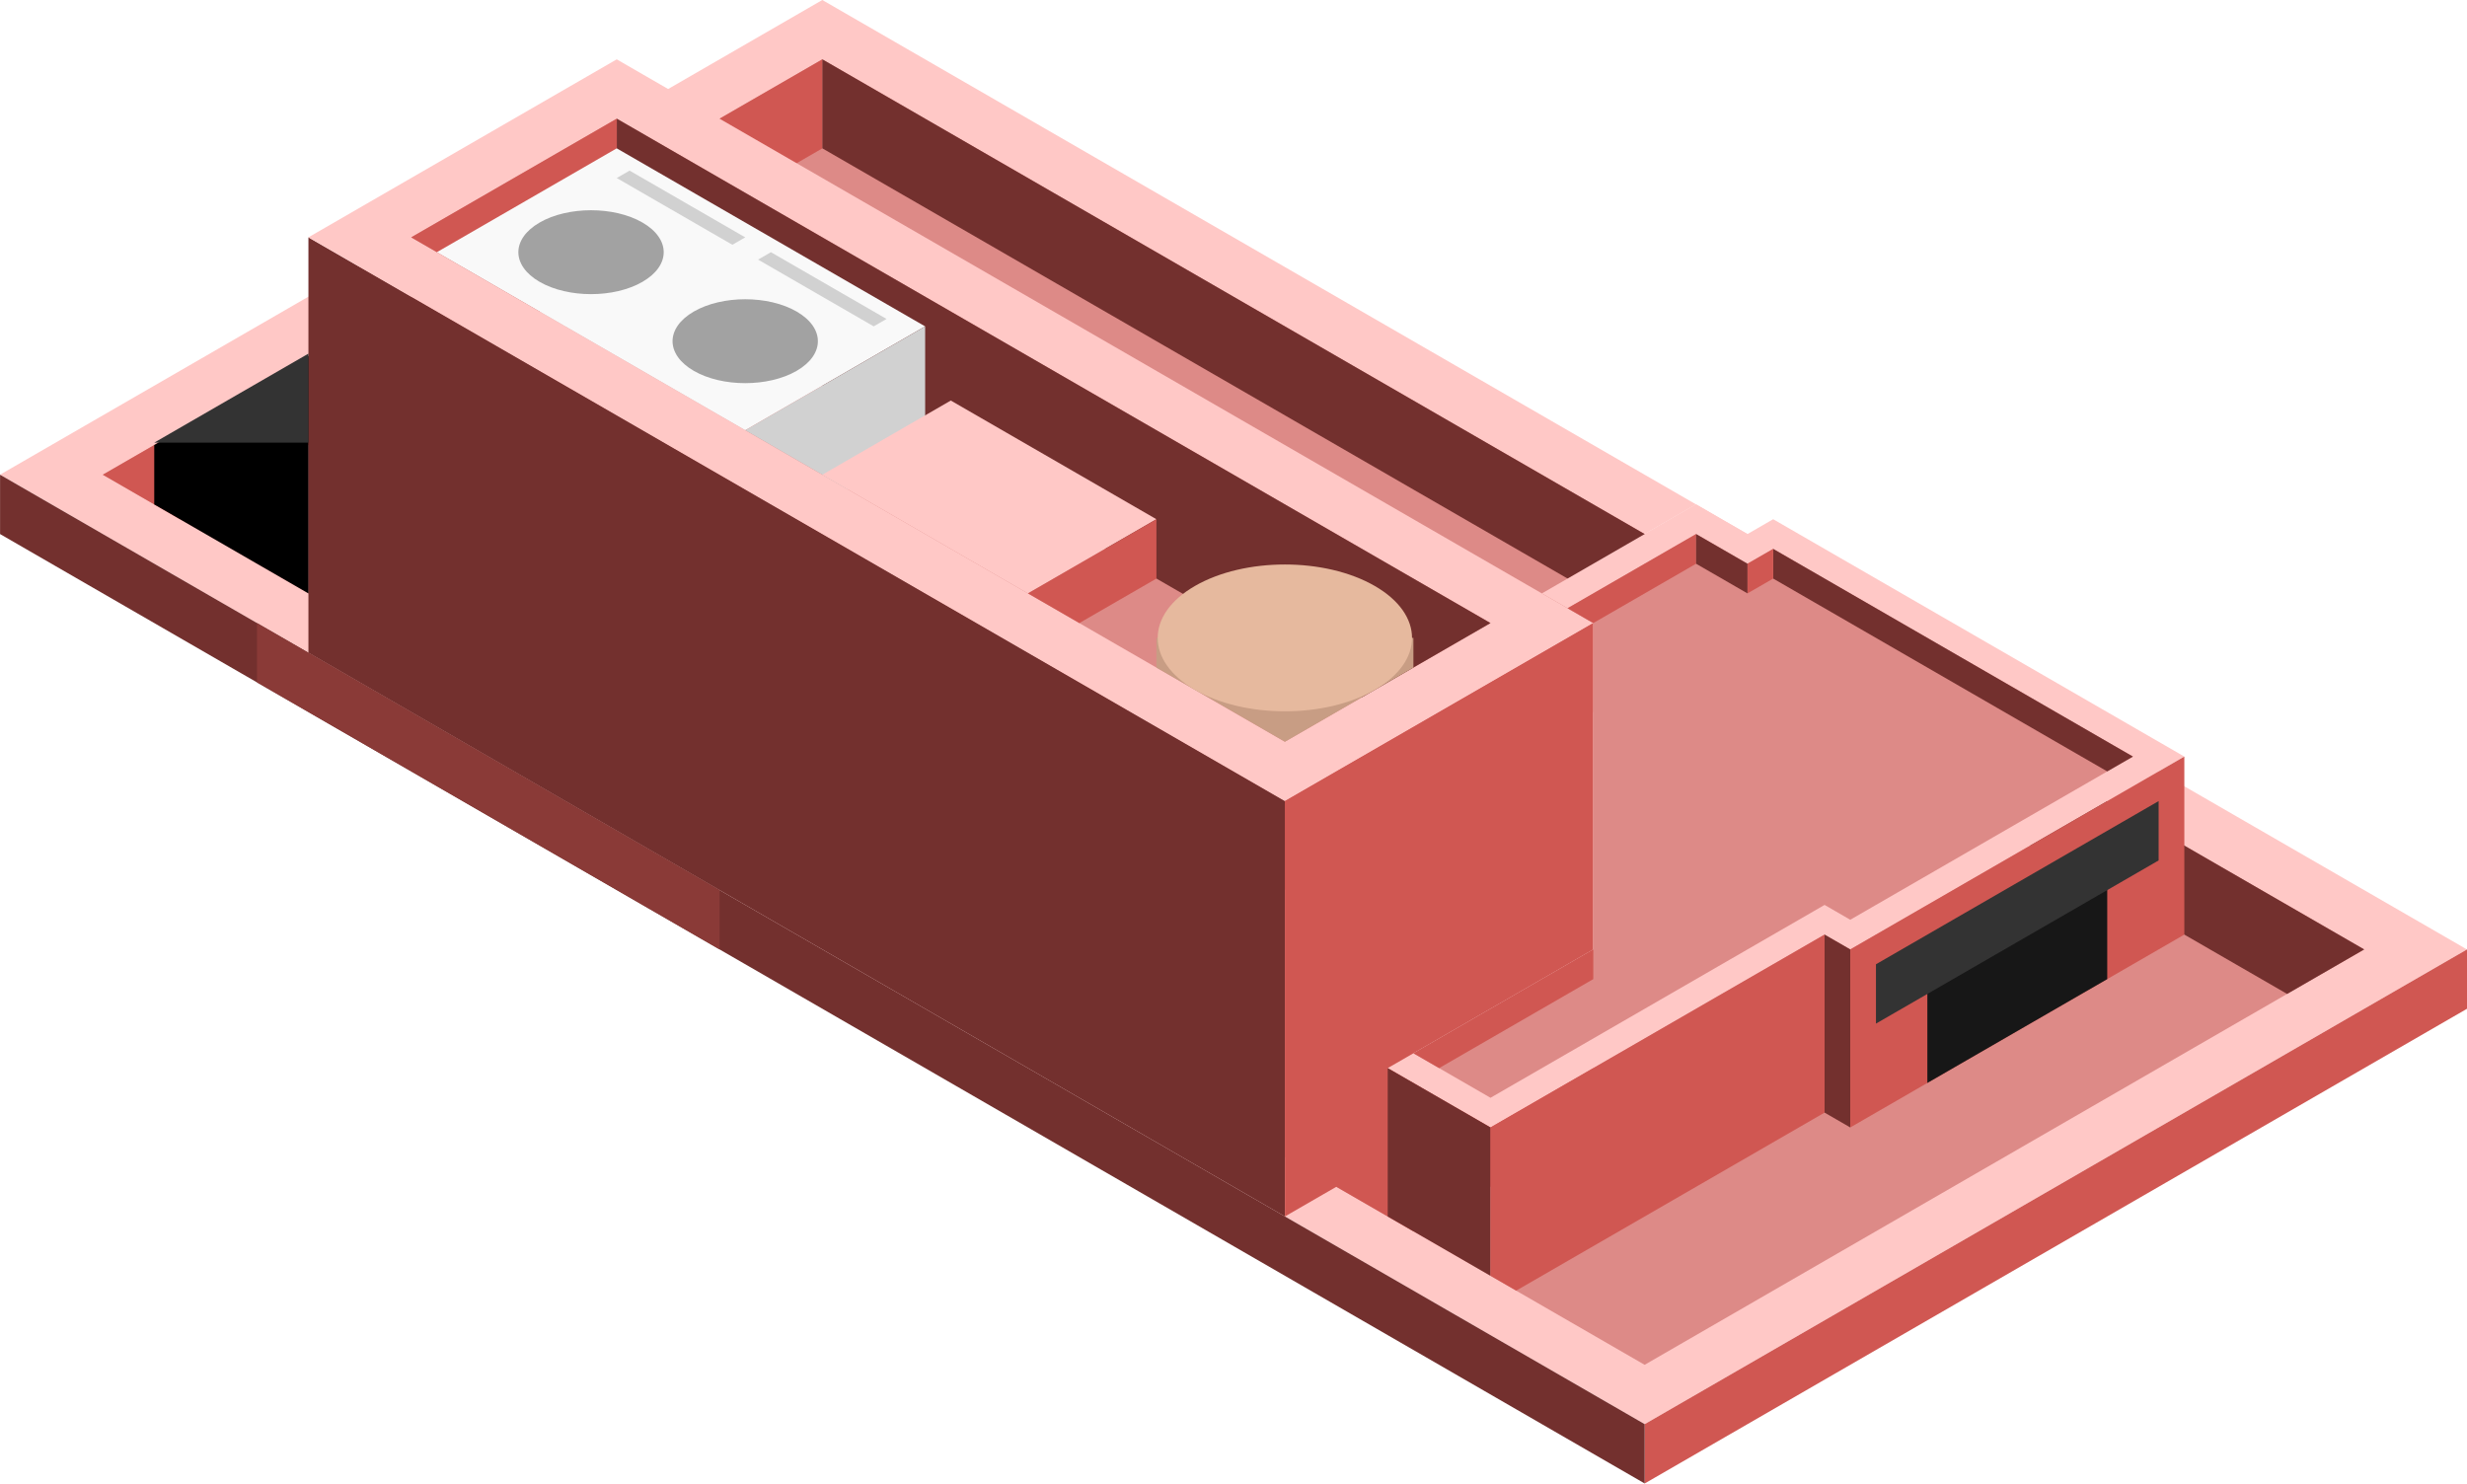
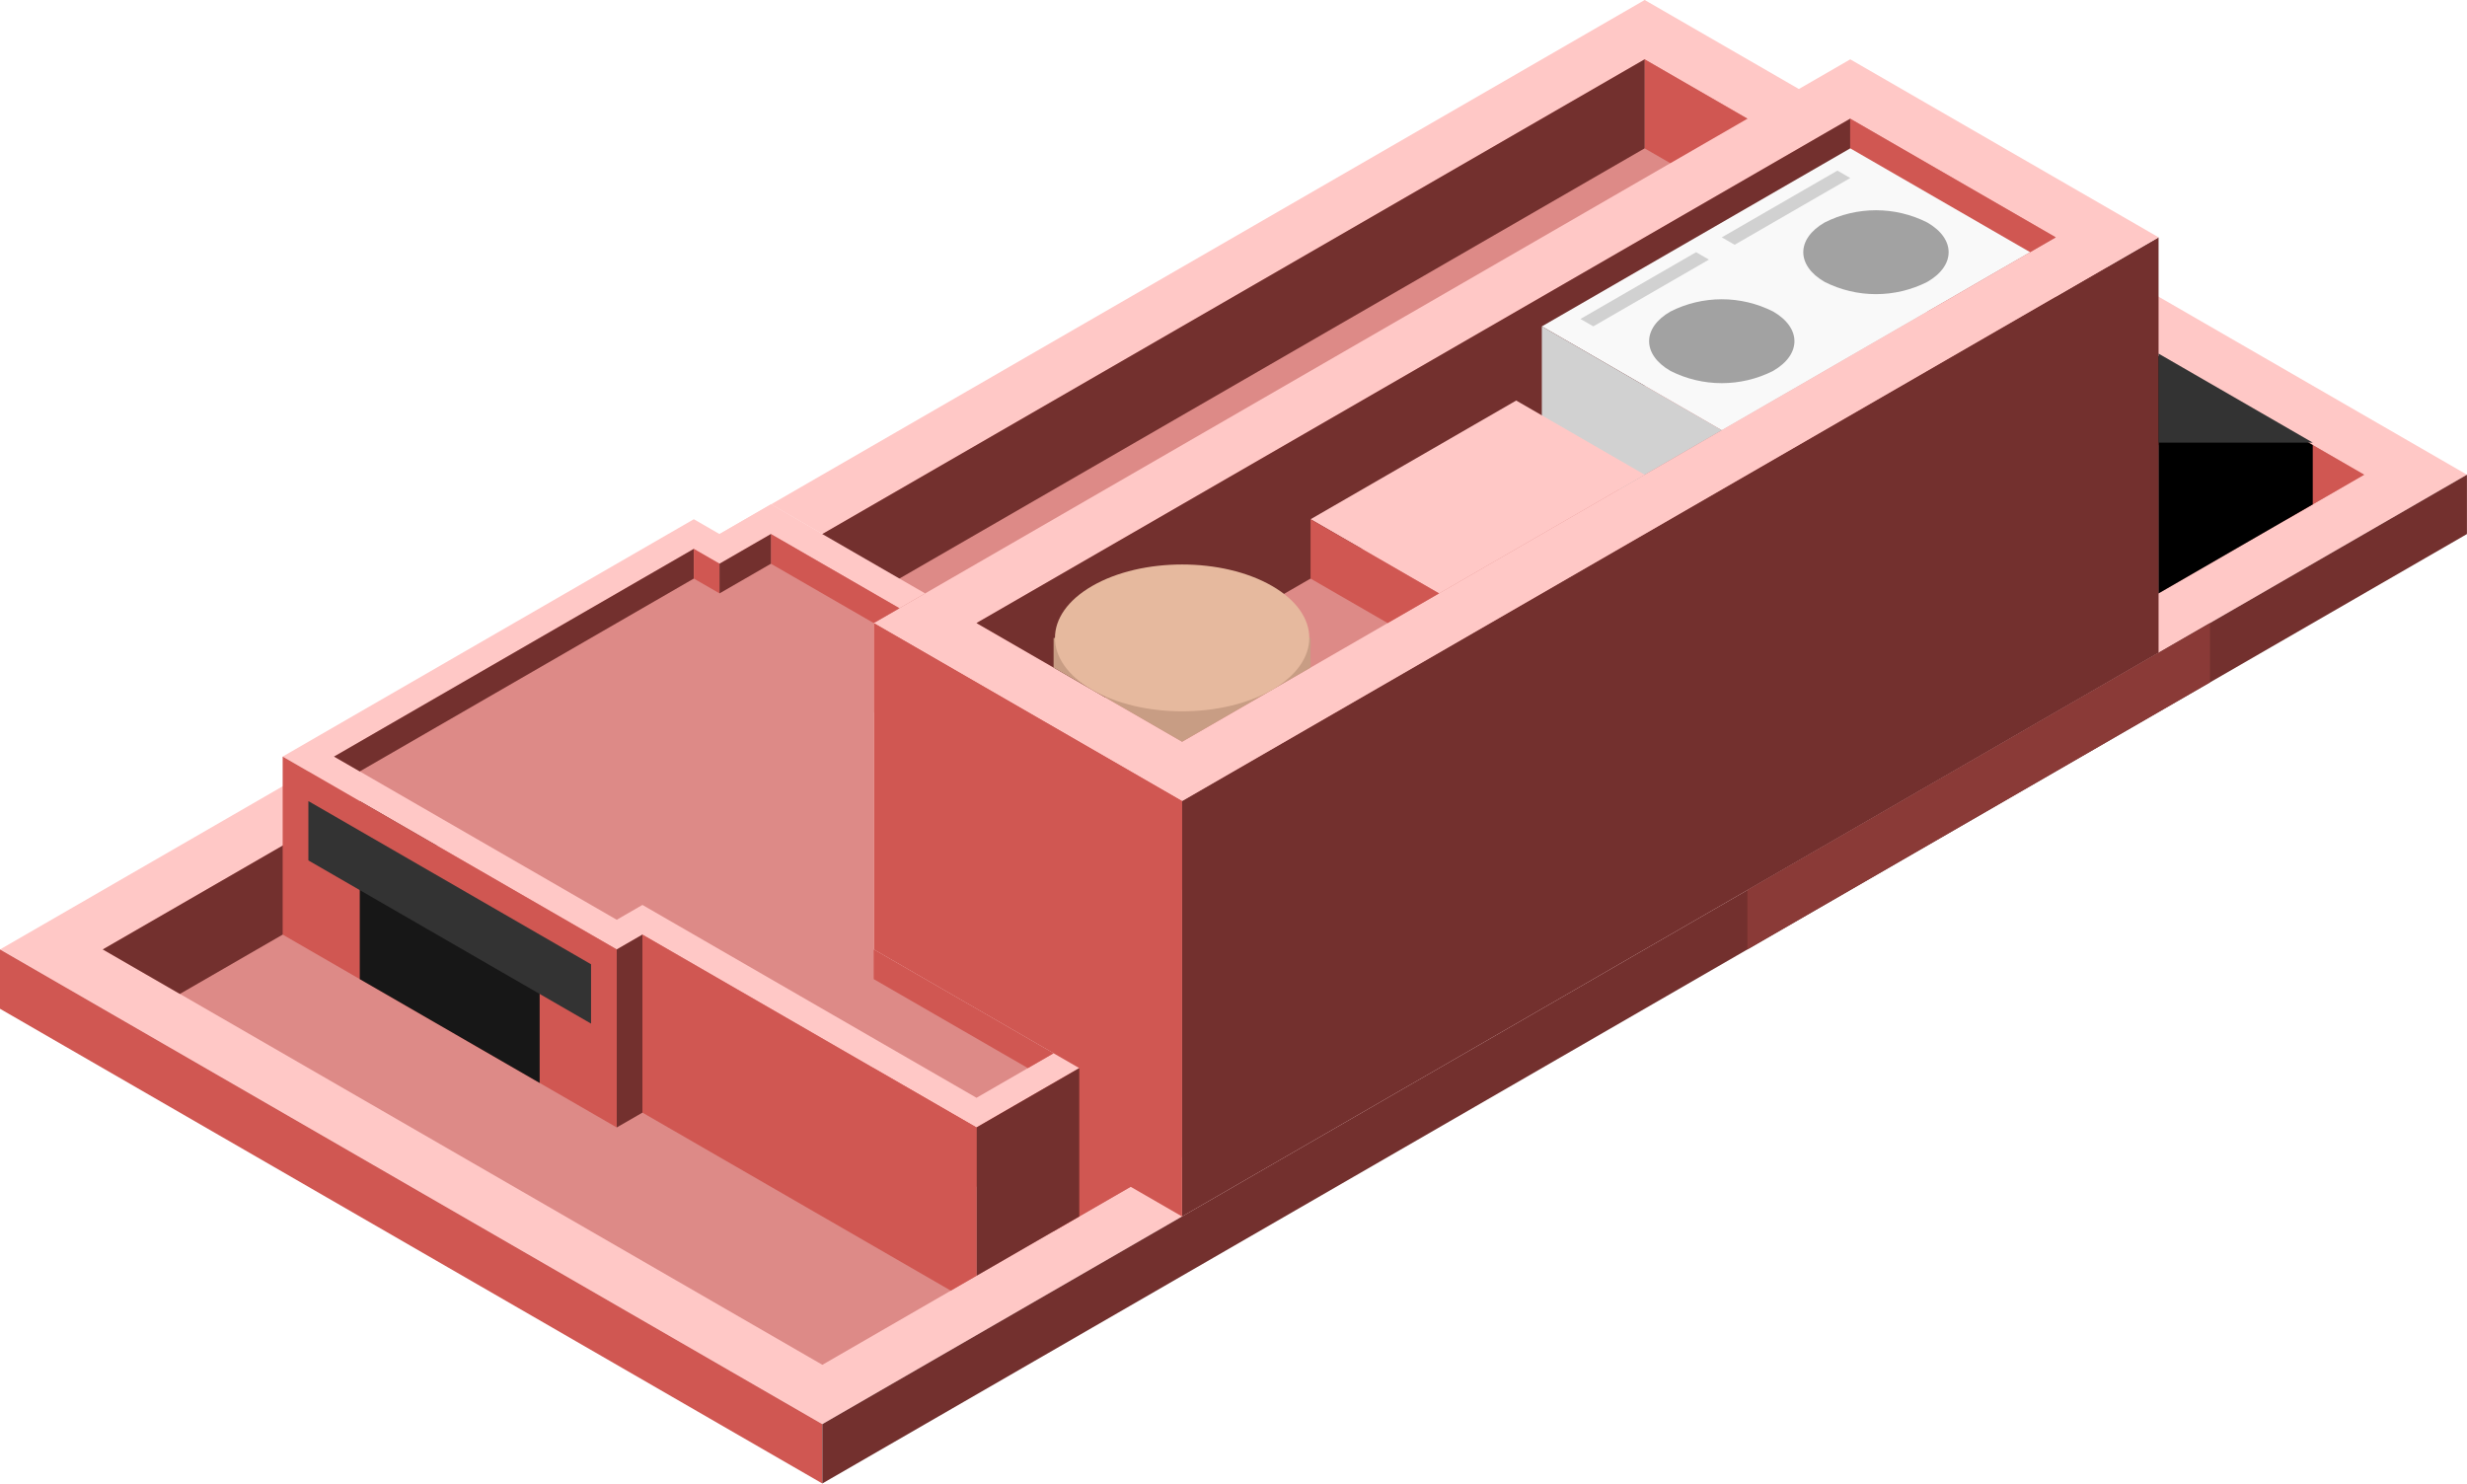
- <svg xmlns="http://www.w3.org/2000/svg" id="Layer_1" data-name="Layer 1" viewBox="0 0 480.012 288.675">
+ <svg xmlns="http://www.w3.org/2000/svg" id="Layer_1" data-name="Layer 1" viewBox="0 0 240 144.334">
  <defs>
    <style>
      .top-light {
        fill: #ffc8c6;
      }

      .exterior-R-prim {
        fill: #d05752;
      }

      .exterior-L-prim {
        fill: #73302e;
      }

      .top-prim {
        fill: #dd8a87;
      }

      .cls-1 {
        fill: #333;
      }

      .cls-2 {
        fill: #171717;
      }

      .cls-3 {
        fill: #f9f9f9;
      }

      .cls-4 {
        fill: #d1d1d1;
      }

      .cls-5 {
        fill: #a2a2a2;
      }

      .cls-6 {
        fill: #c89d84;
      }

      .cls-7 {
        fill: #e6b99e;
      }

      .exterior-L-light {
        fill: #8a3a37;
      }
    </style>
  </defs>
-   <path id="Path" class="top-light" d="M170,190.526,330,98.15l150,86.603L320,277.128Z" />
-   <path id="Path-2" data-name="Path" class="top-light" d="M330,98.15,160,0,0,92.376l170,98.15Z" />
-   <path id="Path-3" data-name="Path" class="exterior-R-prim" d="M320.012,277.128l160-92.376v11.547l-160,92.376Z" />
-   <path id="Path-4" data-name="Path" class="exterior-L-prim" d="M.012,92.376l320,184.752v11.547L.012,103.923Z" />
-   <path id="Path-5" data-name="Path" class="top-prim" d="M330,109.697l130,75.055-140,80.829L20,92.376l60-34.641L160,11.547Z" />
-   <path id="Path-6" data-name="Path" class="exterior-R-prim" d="M160.012,28.867l-10,5.774-15-8.66,25-14.434Z" />
-   <path id="Path-7" data-name="Path" class="exterior-L-prim" d="M160.012,11.547V28.867l285,164.545,15-8.66Z" />
-   <path id="Path-8" data-name="Path" class="exterior-R-prim" d="M250.012,155.885l80-46.188v17.32l-80,46.188Z" />
-   <path id="Path-9" data-name="Path" class="exterior-R-prim" d="M80.012,57.735v17.32l-45,25.981-15-8.66Z" />
-   <path id="Path-10" data-name="Path" class="exterior-L-prim" d="M250.012,155.885v17.32l-170-98.15v-17.32Z" />
-   <path id="Path-11" data-name="Path" class="exterior-L-prim" d="M60.012,127.017l190,109.697v-80.829l-190-109.697Z" />
-   <path id="Path-12" data-name="Path" class="top-light" d="M120,11.547,60,46.188,250,155.885l60-34.641Z" />
-   <path id="Path-13" data-name="Path" class="exterior-R-prim" d="M250.012,236.714l10-5.774,15,8.66,35-20.207V121.244l-60,34.641Z" />
-   <path id="Path-14" data-name="Path" class="top-prim" d="M80,46.188l170,98.15,40-23.094L120,23.094Z" />
-   <path id="Path-15" data-name="Path" class="exterior-L-prim" d="M120.012,23.094V51.962l145,83.716,25-14.434Z" />
-   <path id="Path-16" data-name="Path" class="exterior-R-prim" d="M80.012,46.188l40-23.094V51.962l-15,8.66Z" />
-   <path id="Path-17" data-name="Path" class="top-light" d="M270.012,207.846l20,11.547,65-37.528,5,2.887,65-37.528-80-46.188-5,2.887-10-5.774-30,17.32,10,5.774v63.508Z" />
-   <path id="Path-18" data-name="Path" class="exterior-L-prim" d="M270.012,236.714V207.846l20,11.547v28.868Z" />
-   <path id="Path-19" data-name="Path" class="exterior-R-prim" d="M355.012,181.865v34.641l-60,34.641-5-2.887V219.393Z" />
-   <path id="Path-20" data-name="Path" class="exterior-L-prim" d="M360.012,184.752v34.641l-5-2.887v-34.641Z" />
-   <path id="Path-21" data-name="Path" class="exterior-R-prim" d="M425.012,147.224v34.641l-65,37.528v-34.641Z" />
-   <path id="Path-22" data-name="Path" d="M30.012,98.15V86.603l30-17.32V115.47Z" />
-   <path id="Path-23" data-name="Path" class="cls-1" d="M60.012,68.81V86.13h-30Z" />
-   <path id="Path-24" data-name="Path" class="cls-2" d="M375.012,187.639v23.094l35-20.207v-23.094Z" />
-   <path id="Path-25" data-name="Path" class="cls-1" d="M365.012,199.186l55-31.754v-11.547l-55,31.754Z" />
-   <path id="Path-26" data-name="Path" class="cls-3" d="M120,28.867l60,34.641L145,83.716,85,49.075Z" />
-   <path id="Path-27" data-name="Path" class="cls-4" d="M180.012,86.603V63.509l-35,20.207,20,11.547Z" />
-   <path id="Path-28" data-name="Path" class="cls-5" d="M105,54.848h0c5.519,3.187,14.481,3.187,20,0h0c5.519-3.187,5.519-8.361,0-11.547h0c-5.519-3.187-14.481-3.187-20,0h0C99.481,46.488,99.481,51.662,105,54.848Z" />
-   <path id="Path-29" data-name="Path" class="cls-5" d="M135,72.169h0c5.519,3.187,14.481,3.187,20,0h0c5.519-3.187,5.519-8.361,0-11.547h0c-5.519-3.187-14.481-3.187-20,0h0C129.481,63.808,129.481,68.982,135,72.169Z" />
-   <path id="Path-30" data-name="Path" class="cls-4" d="M147.5,50.518l2.5-1.443,22.5,12.99L170,63.509Z" />
-   <path id="Path-31" data-name="Path" class="cls-4" d="M120,34.641l2.5-1.443,22.5,12.99-2.5,1.443Z" />
-   <path id="Path-32" data-name="Path" class="top-prim" d="M345.012,106.81l70,40.415-55,31.754-5-2.887-65,37.528-15-8.66,35-20.207V121.244l-5-2.887,25-14.434,10,5.774Z" />
-   <path id="Path-33" data-name="Path" class="exterior-L-prim" d="M345.012,106.81v5.774l65,37.528,5-2.887Z" />
-   <path id="Path-34" data-name="Path" class="exterior-R-prim" d="M305.012,118.357l25-14.434v5.774l-20,11.547Z" />
-   <path id="Path-35" data-name="Path" class="exterior-R-prim" d="M340.012,109.697l5-2.887v5.774l-5,2.887Z" />
-   <path id="Path-36" data-name="Path" class="exterior-L-prim" d="M340.012,115.47l-10-5.774v-5.774l10,5.774Z" />
-   <path id="Path-37" data-name="Path" class="exterior-R-prim" d="M310.012,184.752v5.774l-30,17.32-5-2.887Z" />
-   <path id="Path-38" data-name="Path" class="cls-6" d="M225.012,124.13h50v5.774l-25,14.434-25-14.434Z" />
-   <path id="Path-39" data-name="Path" class="cls-7" d="M267.5,134.234h0c9.658-5.576,9.658-14.631,0-20.207h0c-9.658-5.576-25.342-5.576-35,0h0c-9.658,5.576-9.658,14.631,0,20.207h0C242.158,139.81,257.842,139.81,267.5,134.234Z" />
-   <path id="Path-40" data-name="Path" class="top-light" d="M185,77.942l40,23.094L200,115.47l-40-23.094Z" />
-   <path id="Path-41" data-name="Path" class="exterior-R-prim" d="M225.012,112.583v-11.547l-25,14.434,10,5.774Z" />
-   <path id="Path-42" data-name="Path" class="exterior-L-light" d="M140.012,173.205l-90-51.962v11.547l90,51.962Z" />
+   <g transform="scale(-1, 1) translate(-240, 0)">
+     <path id="Path" class="top-light" d="M84.998,95.26l79.998-46.187,74.998,43.3-79.998,46.187Z" />
+     <path id="Path-2" data-name="Path" class="top-light" d="M164.996,49.074,79.998,0,0,46.187,84.998,95.26Z" />
+     <path id="Path-3" data-name="Path" class="exterior-R-prim" d="M160.002,138.561,240,92.374v5.773L160.002,144.334Z" />
+     <path id="Path-4" data-name="Path" class="exterior-L-prim" d="M.006,46.187l159.996,92.374v5.773L.006,51.96Z" />
+     <path id="Path-5" data-name="Path" class="top-prim" d="M164.996,54.847l64.998,37.527L159.996,132.787,10,46.187l29.999-17.32L79.998,5.773Z" />
+     <path id="Path-6" data-name="Path" class="exterior-R-prim" d="M80.004,14.433l-5,2.887-7.5-4.33,12.5-7.217Z" />
+     <path id="Path-7" data-name="Path" class="exterior-L-prim" d="M80.004,5.773v8.66L222.5,96.704l7.5-4.33Z" />
+     <path id="Path-8" data-name="Path" class="exterior-R-prim" d="M125.003,77.94l39.999-23.093v8.66L125.003,86.6Z" />
+     <path id="Path-9" data-name="Path" class="exterior-R-prim" d="M40.005,28.867v8.66l-22.499,12.99-7.5-4.33Z" />
+     <path id="Path-10" data-name="Path" class="exterior-L-prim" d="M125.003,77.94V86.6L40.005,37.527v-8.66Z" />
+     <path id="Path-11" data-name="Path" class="exterior-L-prim" d="M30.005,63.507l94.998,54.847V77.94L30.005,23.093Z" />
+     <path id="Path-12" data-name="Path" class="top-light" d="M59.998,5.773l-29.999,17.32L124.997,77.94l29.999-17.32Z" />
+     <path id="Path-13" data-name="Path" class="exterior-R-prim" d="M125.003,118.354l5-2.887,7.5,4.33,17.5-10.103V60.62L125.003,77.94Z" />
+     <path id="Path-14" data-name="Path" class="top-prim" d="M39.999,23.093,124.997,72.167,144.996,60.62,59.998,11.547Z" />
+     <path id="Path-15" data-name="Path" class="exterior-L-prim" d="M60.005,11.547V25.98L132.503,67.837l12.5-7.217Z" />
+     <path id="Path-16" data-name="Path" class="exterior-R-prim" d="M40.005,23.093,60.005,11.547V25.98l-7.5,4.33Z" />
+     <path id="Path-17" data-name="Path" class="top-light" d="M135.003,103.921l10,5.773L177.502,90.93l2.5,1.443L212.501,73.61l-39.999-23.093-2.5,1.443-5-2.887-15,8.66,5,2.887V92.374Z" />
+     <path id="Path-18" data-name="Path" class="exterior-L-prim" d="M135.003,118.354V103.921l10,5.773v14.433Z" />
+     <path id="Path-19" data-name="Path" class="exterior-R-prim" d="M177.502,90.93v17.32l-29.999,17.32-2.5-1.443V109.694Z" />
+     <path id="Path-20" data-name="Path" class="exterior-L-prim" d="M180.001,92.374v17.32l-2.5-1.443V90.93Z" />
+     <path id="Path-21" data-name="Path" class="exterior-R-prim" d="M212.501,73.61V90.93l-32.499,18.763v-17.32Z" />
+     <path id="Path-22" data-name="Path" d="M15.006,49.074V43.3l15-8.66V57.734Z" />
+     <path id="Path-23" data-name="Path" class="cls-1" d="M30.005,34.404v8.66h-15Z" />
+     <path id="Path-24" data-name="Path" class="cls-2" d="M187.501,93.817v11.547l17.5-10.103V83.714Z" />
+     <path id="Path-25" data-name="Path" class="cls-1" d="M182.501,99.591l27.499-15.877V77.94L182.501,93.817Z" />
+     <path id="Path-26" data-name="Path" class="cls-3" d="M59.998,14.433l29.999,17.32L72.498,41.857l-29.999-17.32Z" />
+     <path id="Path-27" data-name="Path" class="cls-4" d="M90.004,43.3V31.753l-17.5,10.103,10,5.773Z" />
+     <path id="Path-28" data-name="Path" class="cls-5" d="M52.499,27.424h0a11.058,11.058,0,0,0,10,0h0c2.76-1.593,2.76-4.18,0-5.773h0a11.058,11.058,0,0,0-10,0h0C49.739,23.243,49.739,25.83,52.499,27.424Z" />
+     <path id="Path-29" data-name="Path" class="cls-5" d="M67.498,36.084h0a11.058,11.058,0,0,0,10,0h0c2.759-1.593,2.759-4.18,0-5.773h0a11.058,11.058,0,0,0-10,0h0C64.739,31.903,64.739,34.49,67.498,36.084Z" />
+     <path id="Path-30" data-name="Path" class="cls-4" d="M73.748,25.259l1.25-.722,11.25,6.495-1.25.722Z" />
+     <path id="Path-31" data-name="Path" class="cls-4" d="M59.998,17.32l1.25-.722,11.25,6.495-1.25.722Z" />
+     <path id="Path-32" data-name="Path" class="top-prim" d="M172.502,53.404,207.501,73.61,180.001,89.487l-2.5-1.443-32.499,18.763-7.5-4.33,17.5-10.103V60.62l-2.5-1.443,12.5-7.217,5,2.887Z" />
+     <path id="Path-33" data-name="Path" class="exterior-L-prim" d="M172.502,53.404V56.29l32.499,18.764,2.5-1.443Z" />
+     <path id="Path-34" data-name="Path" class="exterior-R-prim" d="M152.502,59.177l12.5-7.217v2.887l-10,5.773Z" />
+     <path id="Path-35" data-name="Path" class="exterior-R-prim" d="M170.002,54.847l2.5-1.443V56.29l-2.5,1.443Z" />
+     <path id="Path-36" data-name="Path" class="exterior-L-prim" d="M170.002,57.734l-5-2.887V51.96l5,2.887Z" />
+     <path id="Path-37" data-name="Path" class="exterior-R-prim" d="M155.002,92.374V95.26l-15,8.66-2.5-1.443Z" />
+     <path id="Path-38" data-name="Path" class="cls-6" d="M112.503,62.064h24.999V64.95l-12.5,7.217-12.5-7.217Z" />
+     <path id="Path-39" data-name="Path" class="cls-7" d="M133.747,67.115h0c4.829-2.788,4.829-7.315,0-10.103h0c-4.829-2.788-12.671-2.788-17.5,0h0c-4.829,2.788-4.829,7.315,0,10.103h0C121.076,69.903,128.918,69.903,133.747,67.115Z" />
+     <path id="Path-40" data-name="Path" class="top-light" d="M92.498,38.97l20,11.547-12.5,7.217L79.998,46.187Z" />
+     <path id="Path-41" data-name="Path" class="exterior-R-prim" d="M112.503,56.29V50.517l-12.5,7.217,5,2.887Z" />
+     <path id="Path-42" data-name="Path" class="exterior-L-light" d="M70.004,86.6,25.005,60.62v5.773l44.999,25.98Z" />
+   </g>
</svg>
